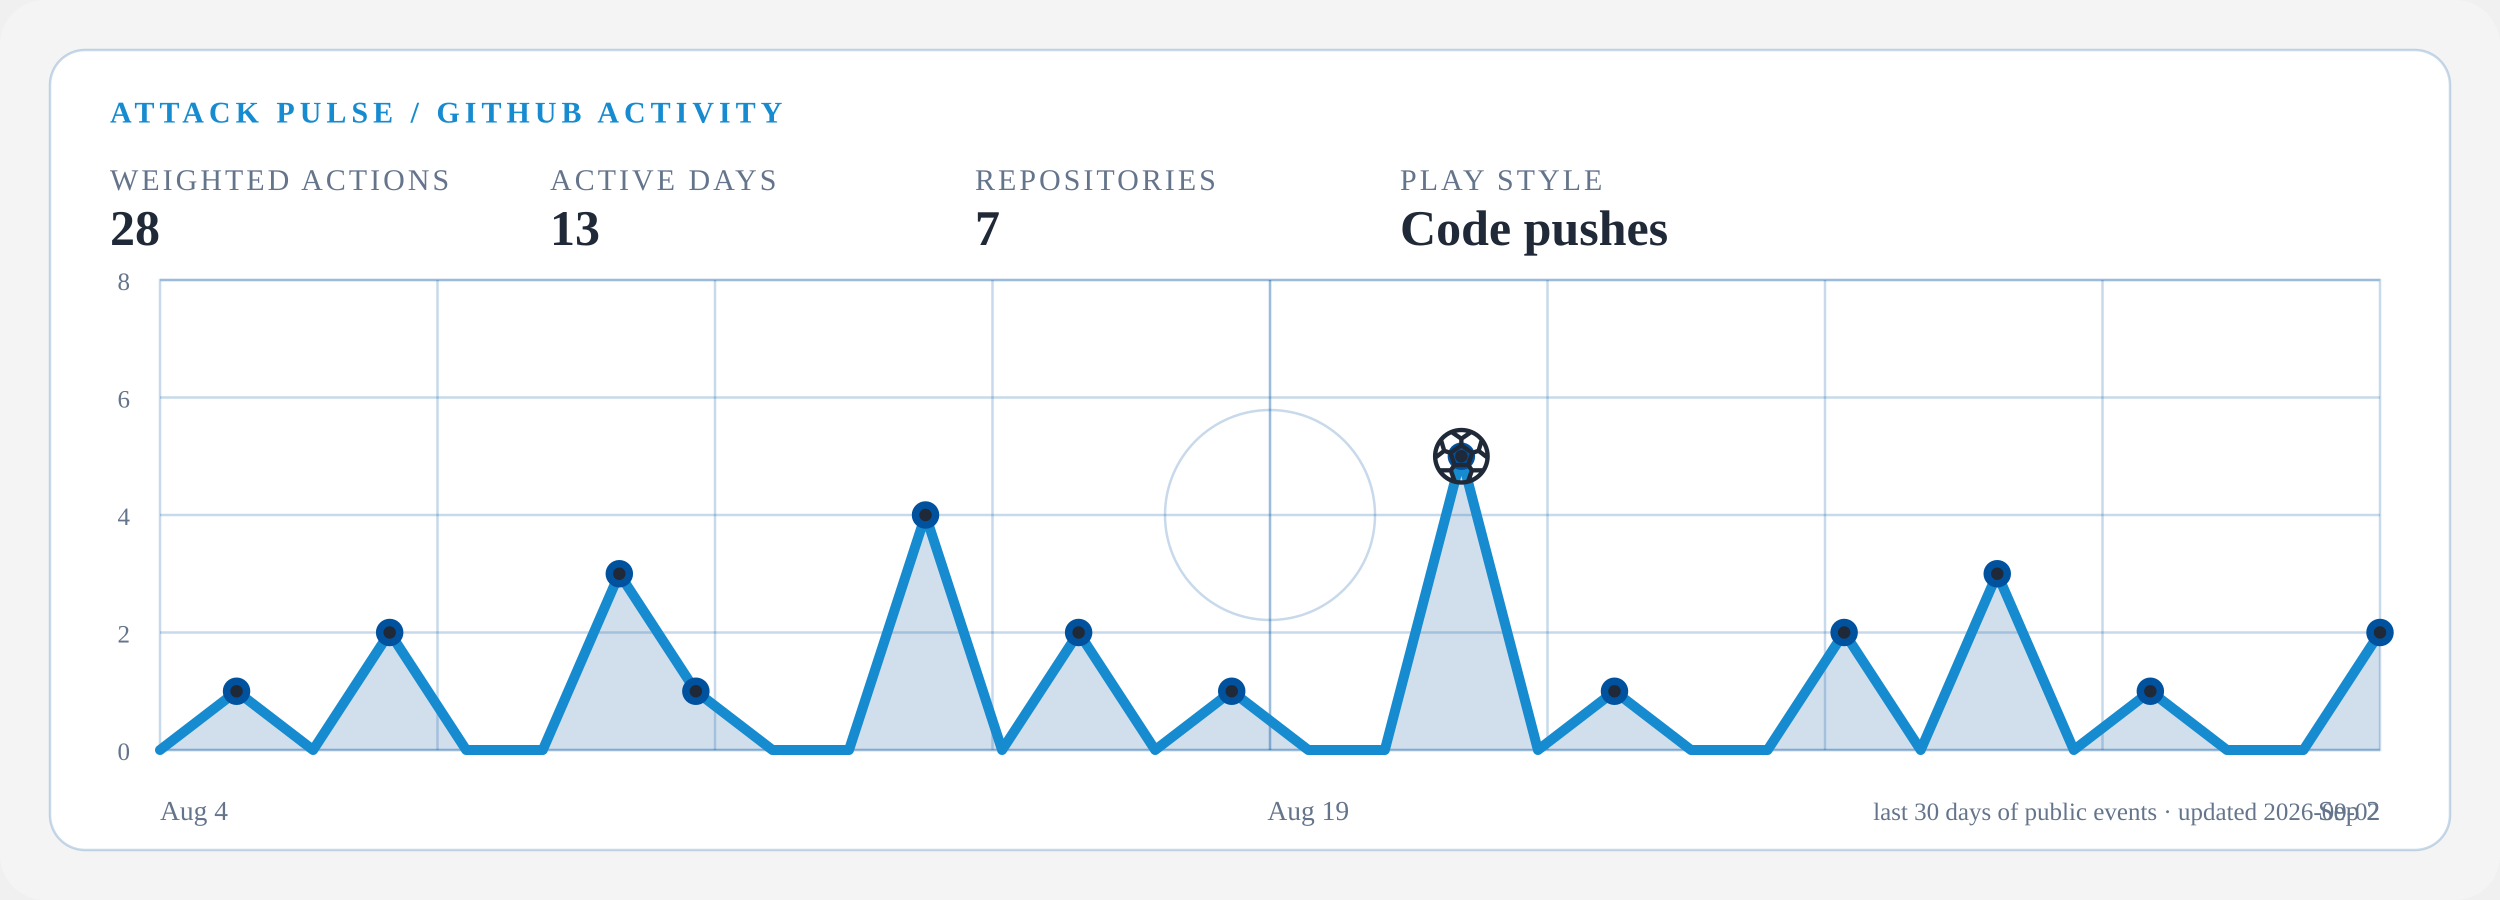
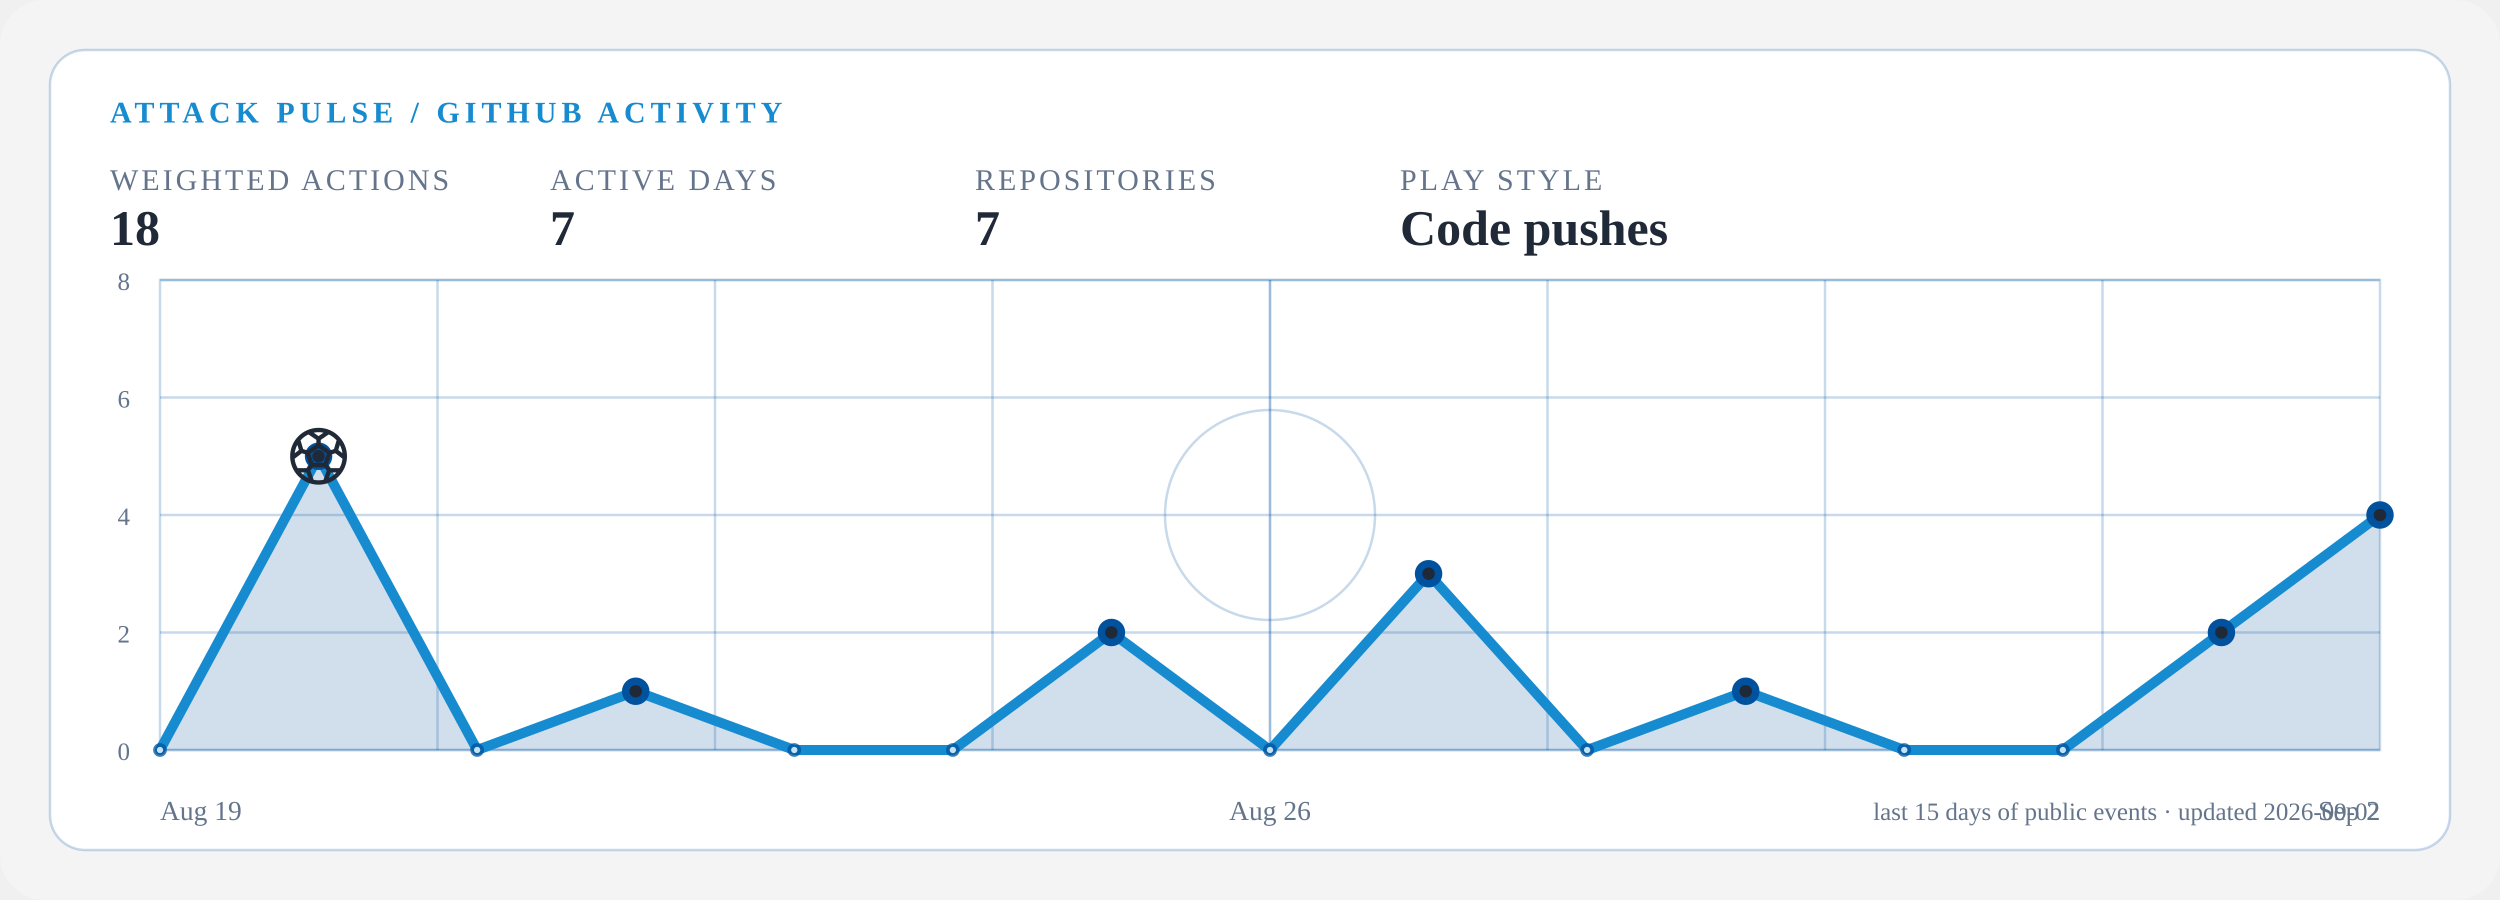
<svg xmlns="http://www.w3.org/2000/svg" width="1000" height="360" viewBox="0 0 1000 360" role="img" aria-labelledby="title desc">
  <rect width="1000" height="360" rx="18" fill="#f4f4f5" />
  <rect x="20" y="20" width="960" height="320" rx="14" fill="#ffffff" stroke="#00529f38" />
  <text x="44" y="49" fill="#168bd0" font-size="12" font-weight="700" letter-spacing="2">ATTACK PULSE / GITHUB ACTIVITY</text>
  <text x="44" y="76" fill="#64748b" font-size="12" letter-spacing="1.2">WEIGHTED ACTIONS</text>
-   <text x="44" y="98" fill="#1f2937" font-size="20" font-weight="700">28</text>
+   <text x="44" y="98" fill="#1f2937" font-size="20" font-weight="700">18</text>
  <text x="220" y="76" fill="#64748b" font-size="12" letter-spacing="1.2">ACTIVE DAYS</text>
-   <text x="220" y="98" fill="#1f2937" font-size="20" font-weight="700">13</text>
+   <text x="220" y="98" fill="#1f2937" font-size="20" font-weight="700">7</text>
  <text x="390" y="76" fill="#64748b" font-size="12" letter-spacing="1.2">REPOSITORIES</text>
  <text x="390" y="98" fill="#1f2937" font-size="20" font-weight="700">7</text>
  <text x="560" y="76" fill="#64748b" font-size="12" letter-spacing="1.2">PLAY STYLE</text>
  <text x="560" y="98" fill="#1f2937" font-size="20" font-weight="700">Code pushes</text>
  <g class="grid">
    <line x1="64" y1="112" x2="952" y2="112" stroke="#00529f38" stroke-width="1" />
    <line x1="64" y1="159" x2="952" y2="159" stroke="#00529f38" stroke-width="1" />
    <line x1="64" y1="206" x2="952" y2="206" stroke="#00529f38" stroke-width="1" />
    <line x1="64" y1="253" x2="952" y2="253" stroke="#00529f38" stroke-width="1" />
    <line x1="64" y1="300" x2="952" y2="300" stroke="#00529f38" stroke-width="1" />
    <line x1="175" y1="112" x2="175" y2="300" stroke="#00529f38" stroke-width="1" />
    <line x1="286" y1="112" x2="286" y2="300" stroke="#00529f38" stroke-width="1" />
    <line x1="397" y1="112" x2="397" y2="300" stroke="#00529f38" stroke-width="1" />
    <line x1="508" y1="112" x2="508" y2="300" stroke="#00529f38" stroke-width="1" />
    <line x1="619" y1="112" x2="619" y2="300" stroke="#00529f38" stroke-width="1" />
    <line x1="730" y1="112" x2="730" y2="300" stroke="#00529f38" stroke-width="1" />
    <line x1="841" y1="112" x2="841" y2="300" stroke="#00529f38" stroke-width="1" />
    <rect x="64" y="112" width="888" height="188" fill="none" stroke="#00529f38" stroke-width="1" />
    <line x1="508" y1="112" x2="508" y2="300" stroke="#00529f38" stroke-width="1" />
    <circle cx="508" cy="206" r="42" fill="none" stroke="#00529f38" stroke-width="1" />
  </g>
  <g fill="#64748b" font-size="10" text-anchor="end">
    <text x="52" y="116">8</text>
    <text x="52" y="163">6</text>
    <text x="52" y="210">4</text>
    <text x="52" y="257">2</text>
    <text x="52" y="304">0</text>
  </g>
-   <path class="area" d="M 64.00 300.00 L 94.62 276.50 L 125.24 300.00 L 155.86 253.00 L 186.48 300.00 L 217.10 300.00 L 247.72 229.50 L 278.34 276.50 L 308.97 300.00 L 339.59 300.00 L 370.21 206.00 L 400.83 300.00 L 431.45 253.00 L 462.07 300.00 L 492.69 276.50 L 523.31 300.00 L 553.93 300.00 L 584.55 182.50 L 615.17 300.00 L 645.79 276.50 L 676.41 300.00 L 707.03 300.00 L 737.66 253.00 L 768.28 300.00 L 798.90 229.50 L 829.52 300.00 L 860.14 276.50 L 890.76 300.00 L 921.38 300.00 L 952.00 253.00 L 952 300 L 64 300 Z" fill="#00529f2e" />
-   <path class="line" d="M 64.00 300.00 L 94.62 276.50 L 125.24 300.00 L 155.86 253.00 L 186.48 300.00 L 217.10 300.00 L 247.72 229.50 L 278.34 276.50 L 308.97 300.00 L 339.59 300.00 L 370.21 206.00 L 400.83 300.00 L 431.45 253.00 L 462.07 300.00 L 492.69 276.50 L 523.31 300.00 L 553.93 300.00 L 584.55 182.50 L 615.17 300.00 L 645.79 276.50 L 676.41 300.00 L 707.03 300.00 L 737.66 253.00 L 768.28 300.00 L 798.90 229.50 L 829.52 300.00 L 860.14 276.50 L 890.76 300.00 L 921.38 300.00 L 952.00 253.00" fill="none" stroke="#168bd0" stroke-width="4" stroke-linecap="round" stroke-linejoin="round" />
-   <circle cx="94.621" cy="276.5" r="4" fill="#1f2937" stroke="#00529f" stroke-width="3" />
-   <circle cx="155.862" cy="253" r="4" fill="#1f2937" stroke="#00529f" stroke-width="3" />
-   <circle cx="247.724" cy="229.5" r="4" fill="#1f2937" stroke="#00529f" stroke-width="3" />
-   <circle cx="278.345" cy="276.5" r="4" fill="#1f2937" stroke="#00529f" stroke-width="3" />
-   <circle cx="370.207" cy="206" r="4" fill="#1f2937" stroke="#00529f" stroke-width="3" />
-   <circle cx="431.448" cy="253" r="4" fill="#1f2937" stroke="#00529f" stroke-width="3" />
-   <circle cx="492.69" cy="276.5" r="4" fill="#1f2937" stroke="#00529f" stroke-width="3" />
-   <circle cx="584.552" cy="182.5" r="4" fill="#1f2937" stroke="#00529f" stroke-width="3" />
-   <circle cx="645.793" cy="276.5" r="4" fill="#1f2937" stroke="#00529f" stroke-width="3" />
-   <circle cx="737.655" cy="253" r="4" fill="#1f2937" stroke="#00529f" stroke-width="3" />
-   <circle cx="798.897" cy="229.5" r="4" fill="#1f2937" stroke="#00529f" stroke-width="3" />
-   <circle cx="860.138" cy="276.5" r="4" fill="#1f2937" stroke="#00529f" stroke-width="3" />
-   <circle cx="952" cy="253" r="4" fill="#1f2937" stroke="#00529f" stroke-width="3" />
-   <g aria-label="Peak activity marker" transform="translate(570.55 168.50) scale(0.109375)" fill="#1f2937">
+   <path class="area" d="M 64.00 300.00 L 127.43 182.50 L 190.86 300.00 L 254.29 276.50 L 317.71 300.00 L 381.14 300.00 L 444.57 253.00 L 508.00 300.00 L 571.43 229.50 L 634.86 300.00 L 698.29 276.50 L 761.71 300.00 L 825.14 300.00 L 888.57 253.00 L 952.00 206.00 L 952 300 L 64 300 Z" fill="#00529f2e" />
+   <path class="line" d="M 64.00 300.00 L 127.43 182.50 L 190.86 300.00 L 254.29 276.50 L 317.71 300.00 L 381.14 300.00 L 444.57 253.00 L 508.00 300.00 L 571.43 229.50 L 634.86 300.00 L 698.29 276.50 L 761.71 300.00 L 825.14 300.00 L 888.57 253.00 L 952.00 206.00" fill="none" stroke="#168bd0" stroke-width="4" stroke-linecap="round" stroke-linejoin="round" />
+   <circle class="data-point" cx="64" cy="300" r="2" fill="#ffffff" stroke="#00529f" stroke-width="1.5" opacity="0.75" />
+   <circle class="data-point" cx="127.429" cy="182.5" r="4" fill="#1f2937" stroke="#00529f" stroke-width="3" opacity="1" />
+   <circle class="data-point" cx="190.857" cy="300" r="2" fill="#ffffff" stroke="#00529f" stroke-width="1.5" opacity="0.75" />
+   <circle class="data-point" cx="254.286" cy="276.5" r="4" fill="#1f2937" stroke="#00529f" stroke-width="3" opacity="1" />
+   <circle class="data-point" cx="317.714" cy="300" r="2" fill="#ffffff" stroke="#00529f" stroke-width="1.5" opacity="0.75" />
+   <circle class="data-point" cx="381.143" cy="300" r="2" fill="#ffffff" stroke="#00529f" stroke-width="1.5" opacity="0.75" />
+   <circle class="data-point" cx="444.571" cy="253" r="4" fill="#1f2937" stroke="#00529f" stroke-width="3" opacity="1" />
+   <circle class="data-point" cx="508" cy="300" r="2" fill="#ffffff" stroke="#00529f" stroke-width="1.5" opacity="0.75" />
+   <circle class="data-point" cx="571.429" cy="229.5" r="4" fill="#1f2937" stroke="#00529f" stroke-width="3" opacity="1" />
+   <circle class="data-point" cx="634.857" cy="300" r="2" fill="#ffffff" stroke="#00529f" stroke-width="1.5" opacity="0.75" />
+   <circle class="data-point" cx="698.286" cy="276.5" r="4" fill="#1f2937" stroke="#00529f" stroke-width="3" opacity="1" />
+   <circle class="data-point" cx="761.714" cy="300" r="2" fill="#ffffff" stroke="#00529f" stroke-width="1.5" opacity="0.75" />
+   <circle class="data-point" cx="825.143" cy="300" r="2" fill="#ffffff" stroke="#00529f" stroke-width="1.5" opacity="0.75" />
+   <circle class="data-point" cx="888.571" cy="253" r="4" fill="#1f2937" stroke="#00529f" stroke-width="3" opacity="1" />
+   <circle class="data-point" cx="952" cy="206" r="4" fill="#1f2937" stroke="#00529f" stroke-width="3" opacity="1" />
+   <g aria-label="Peak activity marker" transform="translate(113.43 168.50) scale(0.109375)" fill="#1f2937">
    <path d="M128,24A104,104,0,1,0,232,128,104.11,104.11,0,0,0,128,24Zm76.52,147.42H170.9l-9.26-12.76,12.63-36.78,15-4.89,26.24,20.13A87.38,87.38,0,0,1,204.52,171.42Zm-164-34.3L66.71,117l15,4.89,12.63,36.78L85.1,171.42H51.48A87.38,87.38,0,0,1,40.47,137.12Zm10-50.64,5.51,18.6L40.71,116.77A87.33,87.33,0,0,1,50.43,86.48ZM109,152,97.54,118.65,128,97.71l30.46,20.94L147,152Zm91.07-46.92,5.51-18.6a87.33,87.33,0,0,1,9.72,30.29Zm-6.2-35.38-9.51,32.08-15.07,4.89L136,83.79V68.21l29.09-20A88.58,88.58,0,0,1,193.86,69.7ZM146.07,41.87,128,54.29,109.93,41.87a88.24,88.24,0,0,1,36.14,0ZM90.91,48.21l29.09,20V83.79L86.72,106.67l-15.07-4.89L62.14,69.7A88.58,88.58,0,0,1,90.91,48.21ZM63.15,187.42H83.52l7.17,20.27A88.4,88.4,0,0,1,63.15,187.42ZM110,214.13,98.12,180.71,107.35,168h41.3l9.23,12.71-11.83,33.42a88,88,0,0,1-36.1,0Zm55.36-6.44,7.17-20.27h20.37A88.4,88.4,0,0,1,165.31,207.69Z" />
  </g>
-   <text x="64" y="328" text-anchor="start" fill="#64748b" font-size="11">Aug 4</text>
-   <text x="523.31" y="328" text-anchor="middle" fill="#64748b" font-size="11">Aug 19</text>
+   <text x="64" y="328" text-anchor="start" fill="#64748b" font-size="11">Aug 19</text>
+   <text x="508" y="328" text-anchor="middle" fill="#64748b" font-size="11">Aug 26</text>
  <text x="952" y="328" text-anchor="end" fill="#64748b" font-size="11">Sep 2</text>
-   <text x="952" y="328" text-anchor="end" fill="#64748b" font-size="10">last 30 days of public events · updated 2026-09-02</text>
+   <text x="952" y="328" text-anchor="end" fill="#64748b" font-size="10">last 15 days of public events · updated 2026-09-02</text>
</svg>
